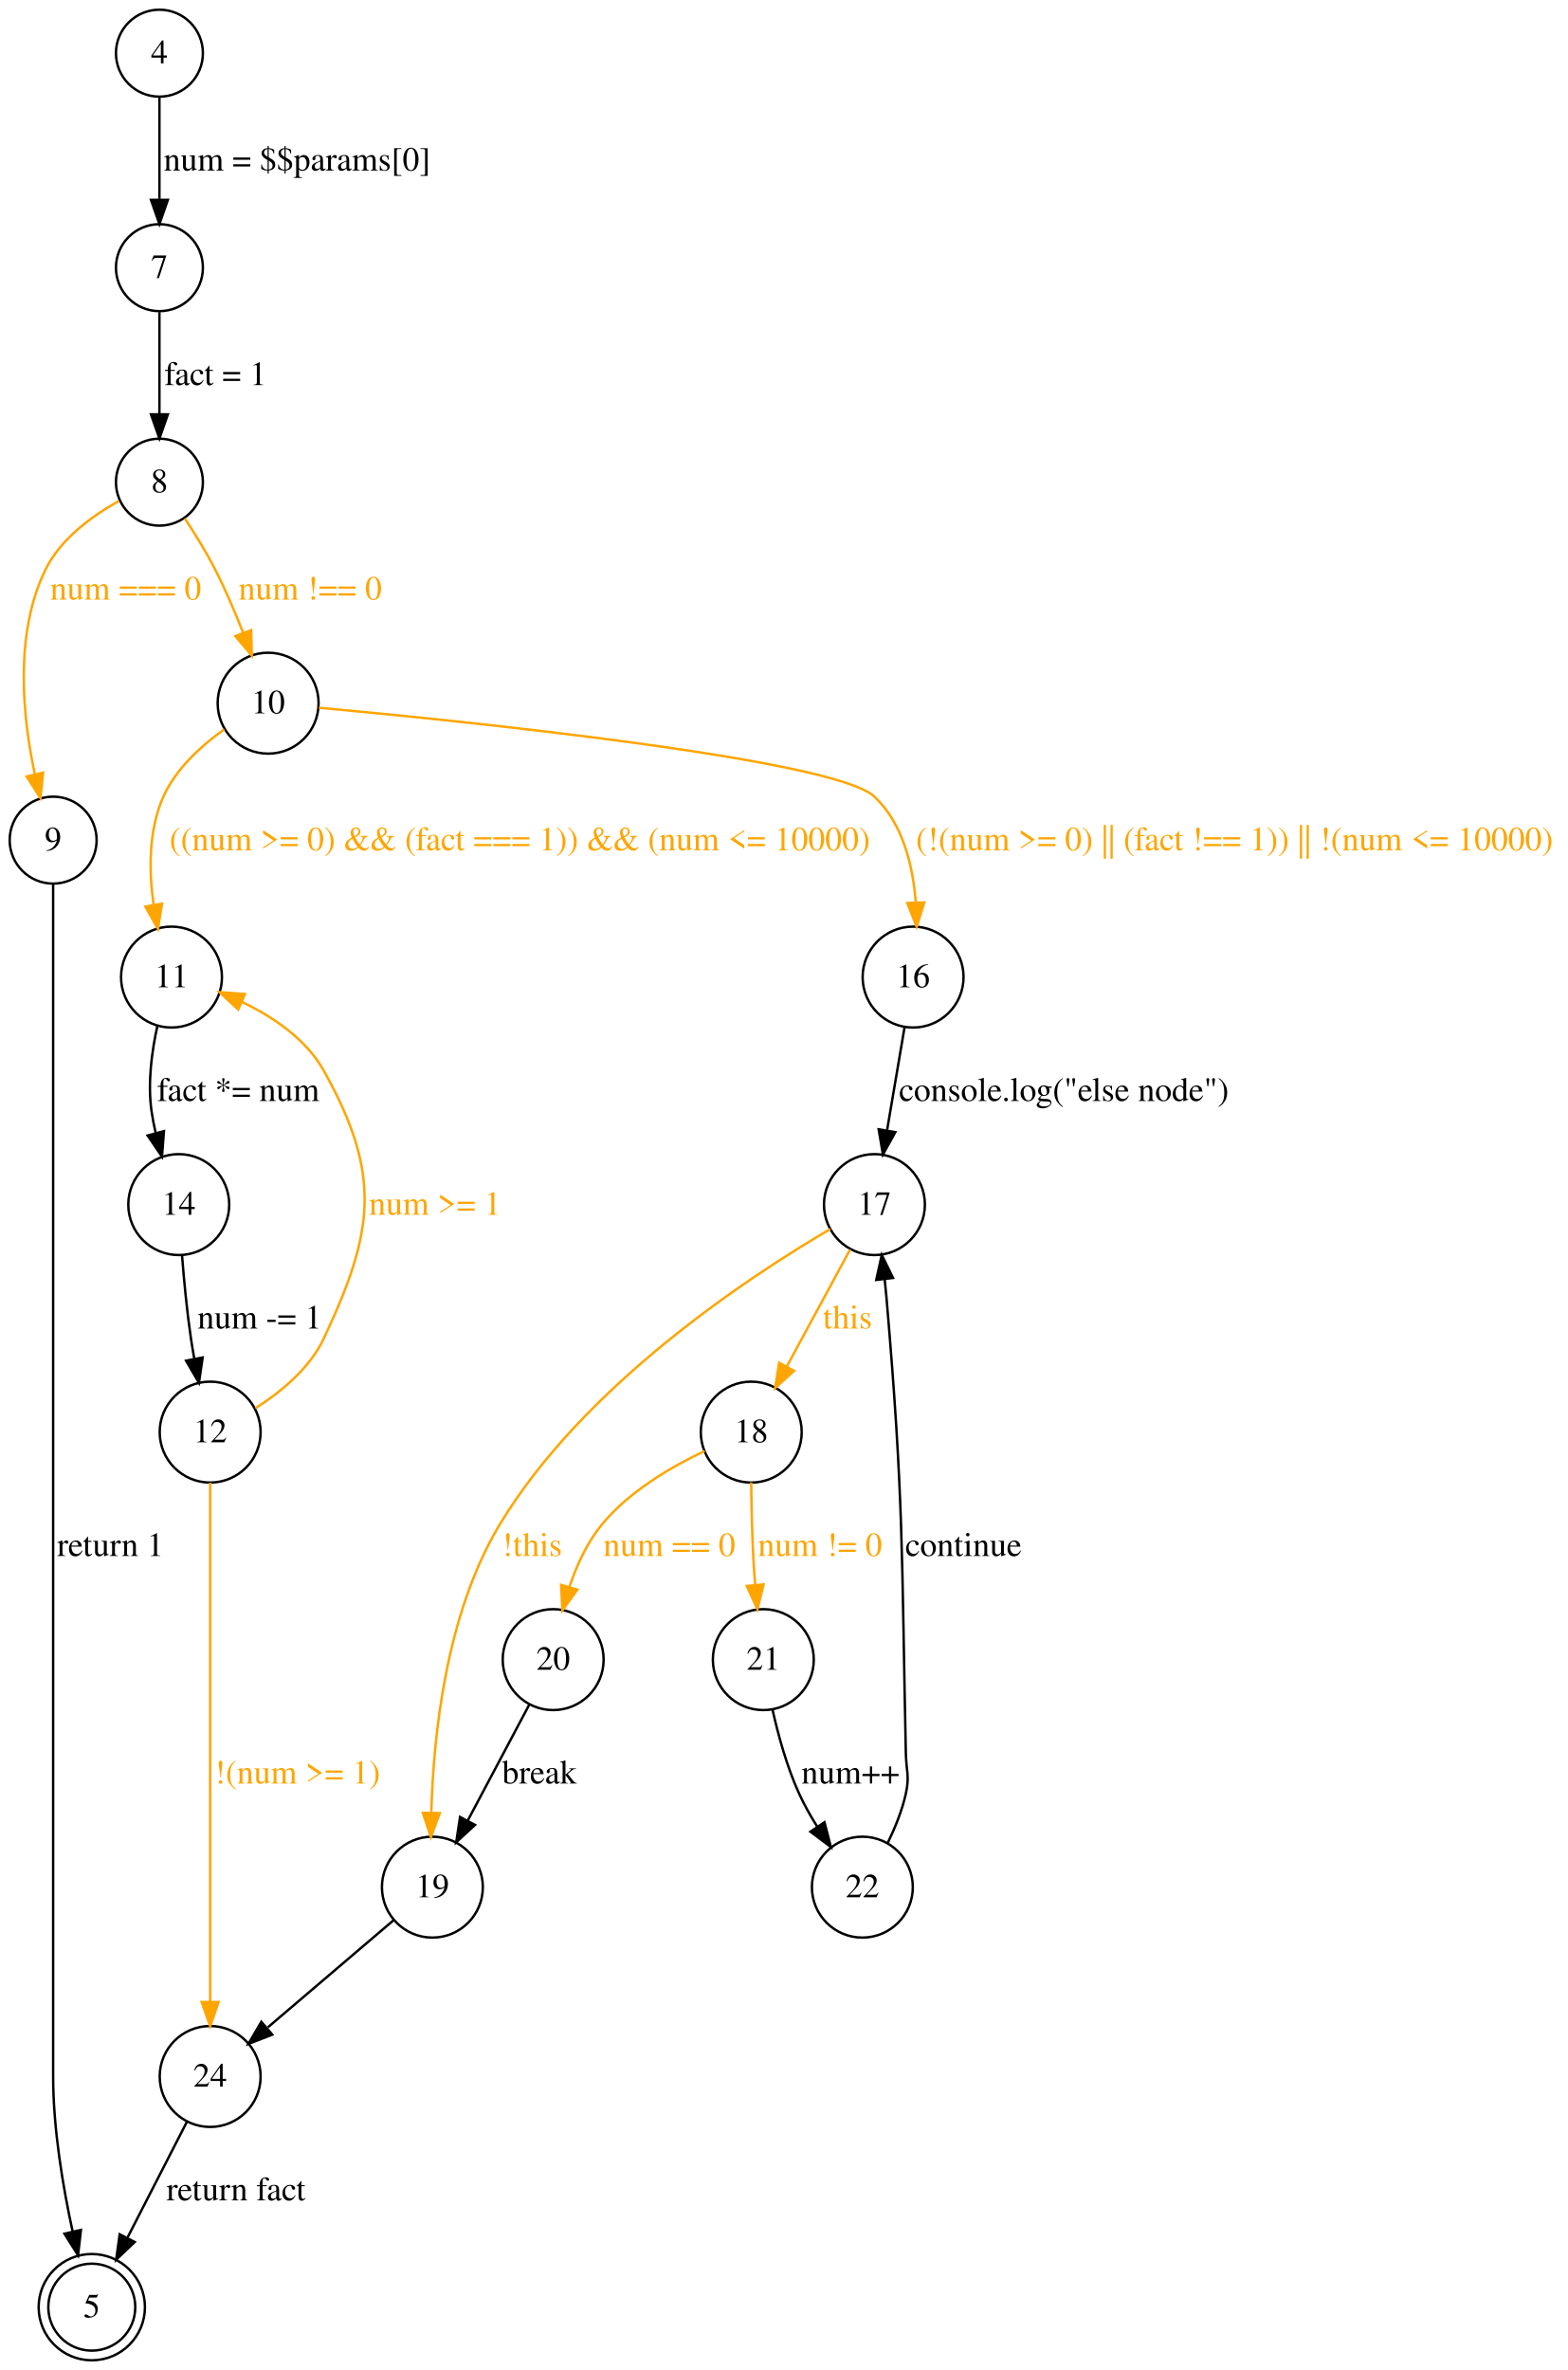
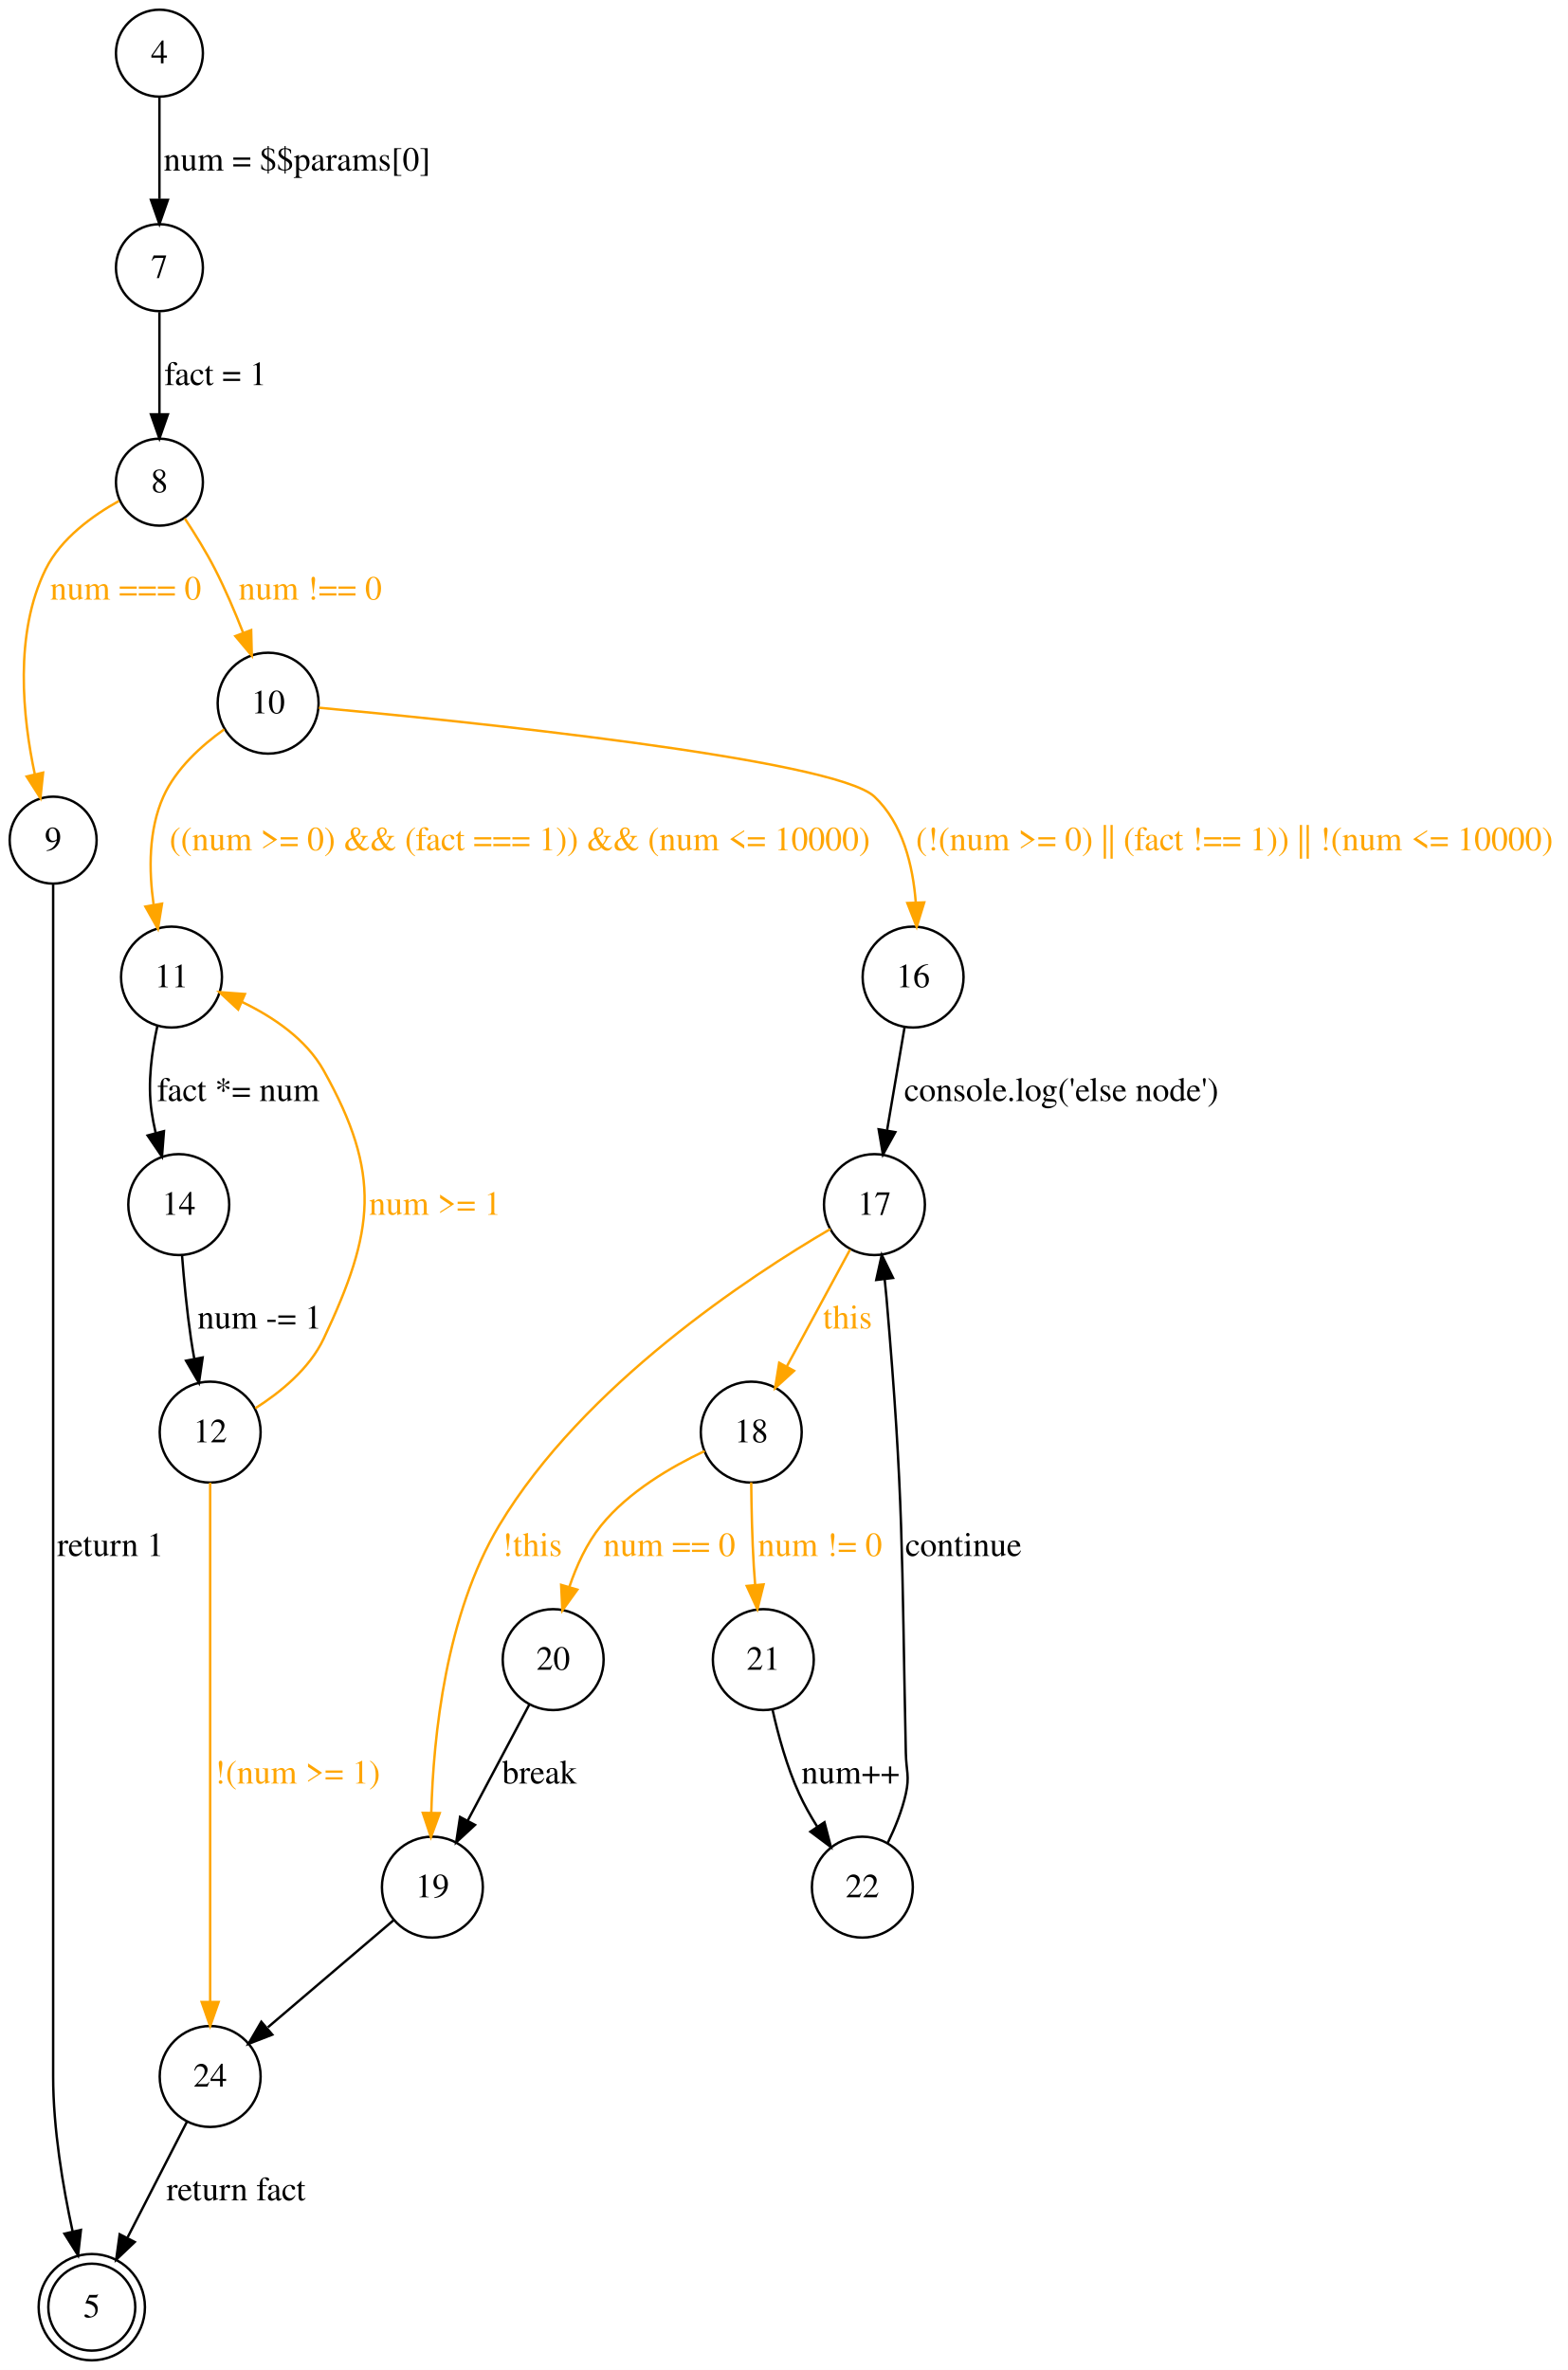
<svg xmlns="http://www.w3.org/2000/svg" width="649pt" height="981pt" viewBox="0.00 0.00 649.09 981.11">
  <g id="graph0" class="graph" transform="scale(1 1) rotate(0) translate(4 977.1083)">
    <polygon fill="#ffffff" stroke="transparent" points="-4,4 -4,-977.108 645.09,-977.108 645.09,4 -4,4" />
    <g id="node1" class="node">
      <ellipse fill="none" stroke="#000000" cx="34" cy="-22" rx="18" ry="18" />
      <ellipse fill="none" stroke="#000000" cx="34" cy="-22" rx="22" ry="22" />
      <text text-anchor="middle" x="34" y="-17.8" font-family="Times,serif" font-size="14.00" fill="#000000">5</text>
    </g>
    <g id="node2" class="node">
      <ellipse fill="none" stroke="#000000" cx="62" cy="-955.108" rx="18" ry="18" />
      <text text-anchor="middle" x="62" y="-950.908" font-family="Times,serif" font-size="14.00" fill="#000000">4</text>
    </g>
    <g id="node3" class="node">
      <ellipse fill="none" stroke="#000000" cx="62" cy="-866.308" rx="18" ry="18" />
      <text text-anchor="middle" x="62" y="-862.108" font-family="Times,serif" font-size="14.00" fill="#000000">7</text>
    </g>
    <g id="edge1" class="edge">
      <path fill="none" stroke="#000000" d="M62,-936.709C62,-924.603 62,-908.516 62,-894.776" />
      <polygon fill="#000000" stroke="#000000" points="65.5,-894.38 62,-884.38 58.5,-894.38 65.5,-894.38" />
      <text text-anchor="middle" x="119.016" y="-906.508" font-family="Times,serif" font-size="14.00" fill="#000000"> num = $$params[0]</text>
    </g>
    <g id="node4" class="node">
      <ellipse fill="none" stroke="#000000" cx="62" cy="-777.508" rx="18" ry="18" />
      <text text-anchor="middle" x="62" y="-773.308" font-family="Times,serif" font-size="14.00" fill="#000000">8</text>
    </g>
    <g id="edge2" class="edge">
      <path fill="none" stroke="#000000" d="M62,-847.909C62,-835.803 62,-819.716 62,-805.976" />
      <polygon fill="#000000" stroke="#000000" points="65.5,-805.58 62,-795.58 58.5,-805.58 65.5,-805.58" />
      <text text-anchor="middle" x="85.188" y="-817.708" font-family="Times,serif" font-size="14.00" fill="#000000"> fact = 1</text>
    </g>
    <g id="node5" class="node">
      <ellipse fill="none" stroke="#000000" cx="18" cy="-629.321" rx="18" ry="18" />
      <text text-anchor="middle" x="18" y="-625.121" font-family="Times,serif" font-size="14.00" fill="#000000">9</text>
    </g>
    <g id="edge12" class="edge">
      <path fill="none" stroke="#ffa500" d="M45.225,-769.727C34.404,-763.704 21.216,-754.237 14.926,-741.508 1.767,-714.88 5.37,-680.184 10.438,-656.471" />
      <polygon fill="#ffa500" stroke="#ffa500" points="13.847,-657.264 12.735,-646.727 7.034,-655.658 13.847,-657.264" />
      <text text-anchor="middle" x="48.037" y="-728.908" font-family="Times,serif" font-size="14.00" fill="#ffa500"> num === 0</text>
    </g>
    <g id="node16" class="node">
      <ellipse fill="none" stroke="#000000" cx="107" cy="-686.015" rx="20.889" ry="20.889" />
      <text text-anchor="middle" x="107" y="-681.815" font-family="Times,serif" font-size="14.00" fill="#000000">10</text>
    </g>
    <g id="edge13" class="edge">
      <path fill="none" stroke="#ffa500" d="M72.515,-762.474C76.688,-756.16 81.351,-748.639 85,-741.508 89.288,-733.129 93.302,-723.711 96.697,-715.046" />
      <polygon fill="#ffa500" stroke="#ffa500" points="99.977,-716.269 100.249,-705.677 93.431,-713.787 99.977,-716.269" />
      <text text-anchor="middle" x="124.42" y="-728.908" font-family="Times,serif" font-size="14.00" fill="#ffa500"> num !== 0</text>
    </g>
    <g id="edge3" class="edge">
      <path fill="none" stroke="#000000" d="M18,-610.948C18,-590.205 18,-555.445 18,-525.534 18,-525.534 18,-525.534 18,-117.493 18,-95.894 22.031,-71.918 26.047,-53.395" />
      <polygon fill="#000000" stroke="#000000" points="29.504,-53.974 28.314,-43.446 22.679,-52.418 29.504,-53.974" />
      <text text-anchor="middle" x="41.713" y="-332.961" font-family="Times,serif" font-size="14.00" fill="#000000"> return 1</text>
    </g>
    <g id="node6" class="node">
      <ellipse fill="none" stroke="#000000" cx="67" cy="-572.628" rx="20.889" ry="20.889" />
      <text text-anchor="middle" x="67" y="-568.428" font-family="Times,serif" font-size="14.00" fill="#000000">11</text>
    </g>
    <g id="node7" class="node">
      <ellipse fill="none" stroke="#000000" cx="70" cy="-478.441" rx="20.889" ry="20.889" />
      <text text-anchor="middle" x="70" y="-474.241" font-family="Times,serif" font-size="14.00" fill="#000000">14</text>
    </g>
    <g id="edge4" class="edge">
      <path fill="none" stroke="#000000" d="M61.198,-552.602C58.855,-542.054 57.057,-528.899 58.734,-517.135 59.151,-514.212 59.736,-511.203 60.423,-508.213" />
      <polygon fill="#000000" stroke="#000000" points="63.876,-508.849 63.054,-498.287 57.109,-507.057 63.876,-508.849" />
      <text text-anchor="middle" x="94.633" y="-521.335" font-family="Times,serif" font-size="14.00" fill="#000000"> fact *= num</text>
    </g>
    <g id="node8" class="node">
      <ellipse fill="none" stroke="#000000" cx="83" cy="-384.254" rx="20.889" ry="20.889" />
      <text text-anchor="middle" x="83" y="-380.054" font-family="Times,serif" font-size="14.00" fill="#000000">12</text>
    </g>
    <g id="edge5" class="edge">
      <path fill="none" stroke="#000000" d="M71.347,-457.558C72.161,-447.128 73.372,-434.336 75.054,-422.948 75.454,-420.242 75.922,-417.441 76.427,-414.639" />
      <polygon fill="#000000" stroke="#000000" points="79.894,-415.145 78.365,-404.661 73.023,-413.81 79.894,-415.145" />
      <text text-anchor="middle" x="103.473" y="-427.148" font-family="Times,serif" font-size="14.00" fill="#000000"> num -= 1</text>
    </g>
    <g id="edge16" class="edge">
      <path fill="none" stroke="#ffa500" d="M101.687,-394.118C112.107,-400.738 124.135,-410.522 130,-422.948 151.056,-467.555 154.081,-490.884 130,-533.934 122.71,-546.968 109.034,-556.146 96.282,-562.282" />
      <polygon fill="#ffa500" stroke="#ffa500" points="94.605,-559.195 86.832,-566.394 97.398,-565.613 94.605,-559.195" />
      <text text-anchor="middle" x="176.09" y="-474.241" font-family="Times,serif" font-size="14.00" fill="#ffa500"> num &gt;= 1</text>
    </g>
    <g id="node12" class="node">
      <ellipse fill="none" stroke="#000000" cx="83" cy="-117.493" rx="20.889" ry="20.889" />
      <text text-anchor="middle" x="83" y="-113.293" font-family="Times,serif" font-size="14.00" fill="#000000">24</text>
    </g>
    <g id="edge17" class="edge">
      <path fill="none" stroke="#ffa500" d="M83,-363.322C83,-316.572 83,-203.472 83,-148.509" />
      <polygon fill="#ffa500" stroke="#ffa500" points="86.5,-148.328 83,-138.328 79.5,-148.328 86.5,-148.328" />
      <text text-anchor="middle" x="119.081" y="-238.774" font-family="Times,serif" font-size="14.00" fill="#ffa500"> !(num &gt;= 1)</text>
    </g>
    <g id="node9" class="node">
      <ellipse fill="none" stroke="#000000" cx="374" cy="-572.628" rx="20.889" ry="20.889" />
      <text text-anchor="middle" x="374" y="-568.428" font-family="Times,serif" font-size="14.00" fill="#000000">16</text>
    </g>
    <g id="node10" class="node">
      <ellipse fill="none" stroke="#000000" cx="358" cy="-478.441" rx="20.889" ry="20.889" />
      <text text-anchor="middle" x="358" y="-474.241" font-family="Times,serif" font-size="14.00" fill="#000000">17</text>
    </g>
    <g id="edge6" class="edge">
      <path fill="none" stroke="#000000" d="M370.528,-552.191C368.404,-539.688 365.645,-523.447 363.257,-509.39" />
      <polygon fill="#000000" stroke="#000000" points="366.646,-508.436 361.52,-499.164 359.745,-509.609 366.646,-508.436" />
-       <text text-anchor="middle" x="436.438" y="-521.335" font-family="Times,serif" font-size="14.00" fill="#000000"> console.log("else node")</text>
+       <text text-anchor="middle" x="435.388" y="-521.335" font-family="Times,serif" font-size="14.00" fill="#000000"> console.log('else node')</text>
    </g>
    <g id="node11" class="node">
      <ellipse fill="none" stroke="#000000" cx="175" cy="-195.88" rx="20.889" ry="20.889" />
      <text text-anchor="middle" x="175" y="-191.68" font-family="Times,serif" font-size="14.00" fill="#000000">19</text>
    </g>
    <g id="edge19" class="edge">
      <path fill="none" stroke="#ffa500" d="M339.769,-468.342C306.792,-449.07 237.433,-403.733 202.614,-345.561 180.606,-308.792 175.399,-258.543 174.54,-226.647" />
      <polygon fill="#ffa500" stroke="#ffa500" points="178.038,-226.529 174.397,-216.579 171.039,-226.628 178.038,-226.529" />
      <text text-anchor="middle" x="216.193" y="-332.961" font-family="Times,serif" font-size="14.00" fill="#ffa500"> !this</text>
    </g>
    <g id="node17" class="node">
      <ellipse fill="none" stroke="#000000" cx="307" cy="-384.254" rx="20.889" ry="20.889" />
      <text text-anchor="middle" x="307" y="-380.054" font-family="Times,serif" font-size="14.00" fill="#000000">18</text>
    </g>
    <g id="edge18" class="edge">
      <path fill="none" stroke="#ffa500" d="M347.924,-459.833C340.472,-446.07 330.204,-427.108 321.818,-411.62" />
      <polygon fill="#ffa500" stroke="#ffa500" points="324.721,-409.63 316.882,-402.503 318.565,-412.964 324.721,-409.63" />
      <text text-anchor="middle" x="346.863" y="-427.148" font-family="Times,serif" font-size="14.00" fill="#ffa500"> this</text>
    </g>
    <g id="edge7" class="edge">
      <path fill="none" stroke="#000000" d="M158.975,-182.226C144.595,-169.975 123.294,-151.826 106.903,-137.859" />
      <polygon fill="#000000" stroke="#000000" points="108.723,-134.812 98.841,-130.991 104.183,-140.141 108.723,-134.812" />
    </g>
    <g id="edge11" class="edge">
      <path fill="none" stroke="#000000" d="M73.552,-99.081C66.551,-85.437 56.872,-66.575 48.842,-50.925" />
      <polygon fill="#000000" stroke="#000000" points="51.773,-48.97 44.093,-41.67 45.545,-52.166 51.773,-48.97" />
      <text text-anchor="middle" x="93.703" y="-66.2" font-family="Times,serif" font-size="14.00" fill="#000000"> return fact</text>
    </g>
    <g id="node13" class="node">
      <ellipse fill="none" stroke="#000000" cx="225" cy="-290.067" rx="20.889" ry="20.889" />
      <text text-anchor="middle" x="225" y="-285.867" font-family="Times,serif" font-size="14.00" fill="#000000">20</text>
    </g>
    <g id="edge8" class="edge">
      <path fill="none" stroke="#000000" d="M215.122,-271.459C207.863,-257.785 197.879,-238.978 189.687,-223.546" />
      <polygon fill="#000000" stroke="#000000" points="192.638,-221.642 184.858,-214.45 186.455,-224.924 192.638,-221.642" />
      <text text-anchor="middle" x="219.295" y="-238.774" font-family="Times,serif" font-size="14.00" fill="#000000"> break</text>
    </g>
    <g id="node14" class="node">
      <ellipse fill="none" stroke="#000000" cx="312" cy="-290.067" rx="20.889" ry="20.889" />
      <text text-anchor="middle" x="312" y="-285.867" font-family="Times,serif" font-size="14.00" fill="#000000">21</text>
    </g>
    <g id="node15" class="node">
      <ellipse fill="none" stroke="#000000" cx="353" cy="-195.88" rx="20.889" ry="20.889" />
      <text text-anchor="middle" x="353" y="-191.68" font-family="Times,serif" font-size="14.00" fill="#000000">22</text>
    </g>
    <g id="edge9" class="edge">
      <path fill="none" stroke="#000000" d="M315.781,-269.469C318.169,-258.765 321.772,-245.643 326.82,-234.574 328.899,-230.017 331.497,-225.407 334.245,-221.035" />
      <polygon fill="#000000" stroke="#000000" points="337.313,-222.743 339.974,-212.488 331.499,-218.846 337.313,-222.743" />
      <text text-anchor="middle" x="348.09" y="-238.774" font-family="Times,serif" font-size="14.00" fill="#000000"> num++</text>
    </g>
    <g id="edge10" class="edge">
      <path fill="none" stroke="#000000" d="M363.504,-214.193C366.548,-220.452 369.464,-227.629 371,-234.574 372.613,-241.864 371.158,-243.909 371,-251.374 369.222,-335.152 370.154,-356.256 363,-439.748 362.782,-442.287 362.521,-444.916 362.233,-447.552" />
      <polygon fill="#000000" stroke="#000000" points="358.745,-447.246 361.028,-457.592 365.695,-448.08 358.745,-447.246" />
      <text text-anchor="middle" x="394.855" y="-332.961" font-family="Times,serif" font-size="14.00" fill="#000000"> continue</text>
    </g>
    <g id="edge14" class="edge">
      <path fill="none" stroke="#ffa500" d="M88.828,-675.191C79.415,-668.479 68.827,-658.925 63.629,-647.321 57.455,-633.539 57.589,-616.856 59.572,-602.757" />
      <polygon fill="#ffa500" stroke="#ffa500" points="63.079,-603.026 61.376,-592.569 56.186,-601.806 63.079,-603.026" />
      <text text-anchor="middle" x="211.185" y="-625.121" font-family="Times,serif" font-size="14.00" fill="#ffa500"> ((num &gt;= 0) &amp;&amp; (fact === 1)) &amp;&amp; (num &lt;= 10000)</text>
    </g>
    <g id="edge15" class="edge">
      <path fill="none" stroke="#ffa500" d="M127.991,-684.142C185.3,-678.841 341.284,-663.094 358,-647.321 369.756,-636.229 373.945,-618.769 375.107,-603.519" />
      <polygon fill="#ffa500" stroke="#ffa500" points="378.608,-603.543 375.484,-593.419 371.613,-603.282 378.608,-603.543" />
      <text text-anchor="middle" x="507.045" y="-625.121" font-family="Times,serif" font-size="14.00" fill="#ffa500"> (!(num &gt;= 0) || (fact !== 1)) || !(num &lt;= 10000)</text>
    </g>
    <g id="edge20" class="edge">
      <path fill="none" stroke="#ffa500" d="M287.733,-376.43C274.045,-369.983 256.153,-359.615 244.82,-345.561 238.895,-338.212 234.666,-328.952 231.68,-320.112" />
      <polygon fill="#ffa500" stroke="#ffa500" points="235.01,-319.029 228.814,-310.435 228.298,-321.017 235.01,-319.029" />
      <text text-anchor="middle" x="273.09" y="-332.961" font-family="Times,serif" font-size="14.00" fill="#ffa500"> num == 0</text>
    </g>
    <g id="edge21" class="edge">
      <path fill="none" stroke="#ffa500" d="M306.989,-363.42C307.087,-353.002 307.363,-340.207 308.054,-328.761 308.207,-326.225 308.401,-323.598 308.619,-320.963" />
      <polygon fill="#ffa500" stroke="#ffa500" points="312.111,-321.207 309.554,-310.926 305.142,-320.558 312.111,-321.207" />
      <text text-anchor="middle" x="335.473" y="-332.961" font-family="Times,serif" font-size="14.00" fill="#ffa500"> num != 0</text>
    </g>
  </g>
</svg>
